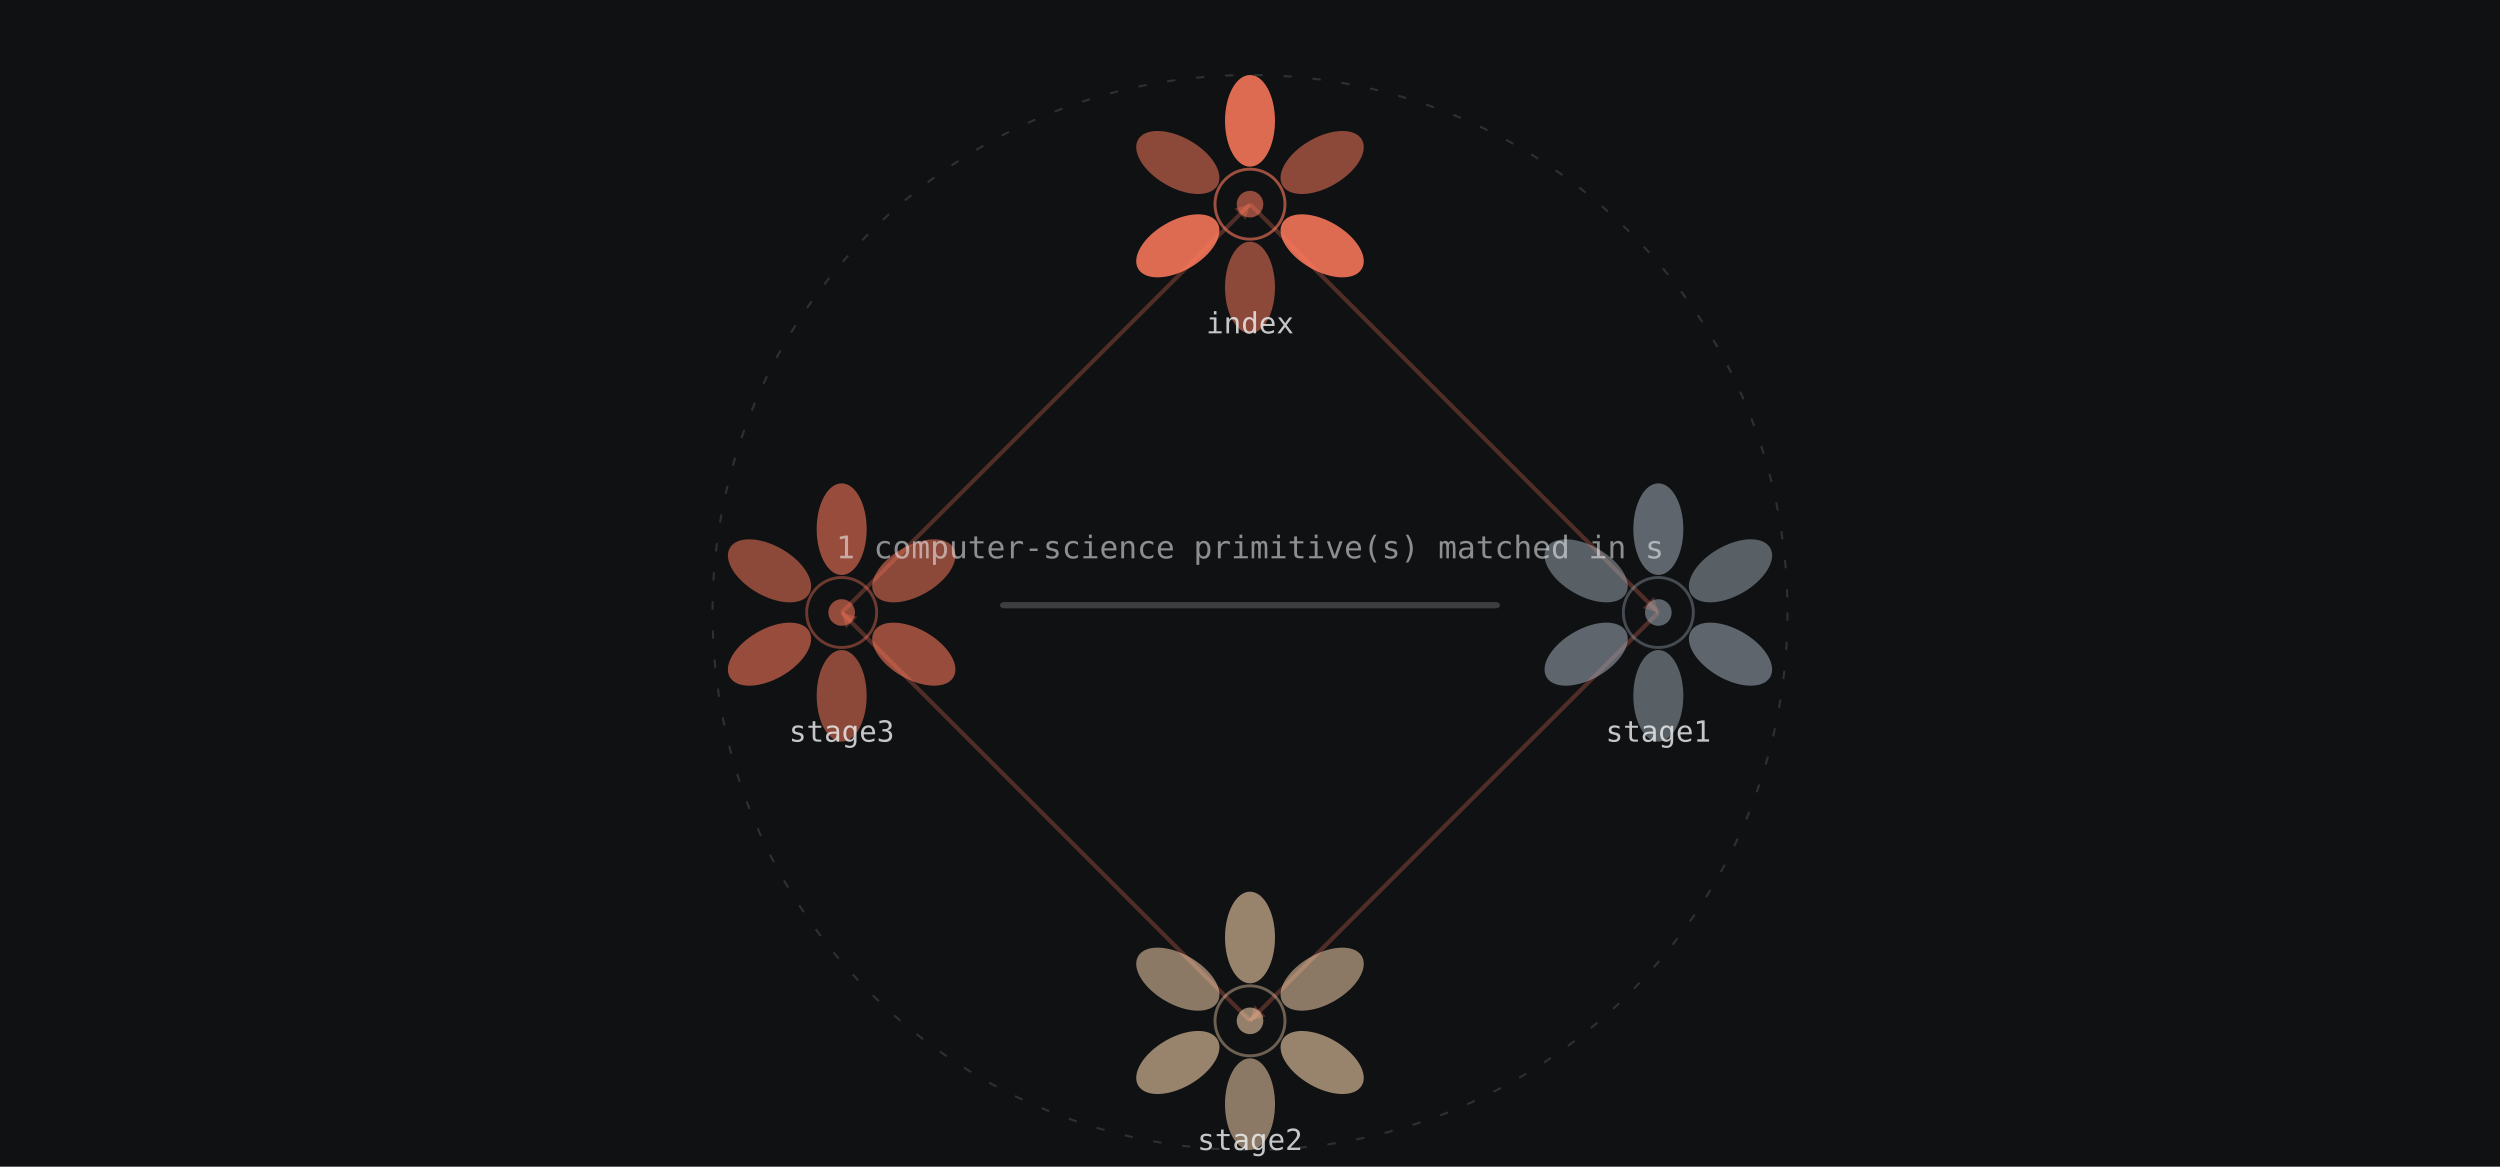
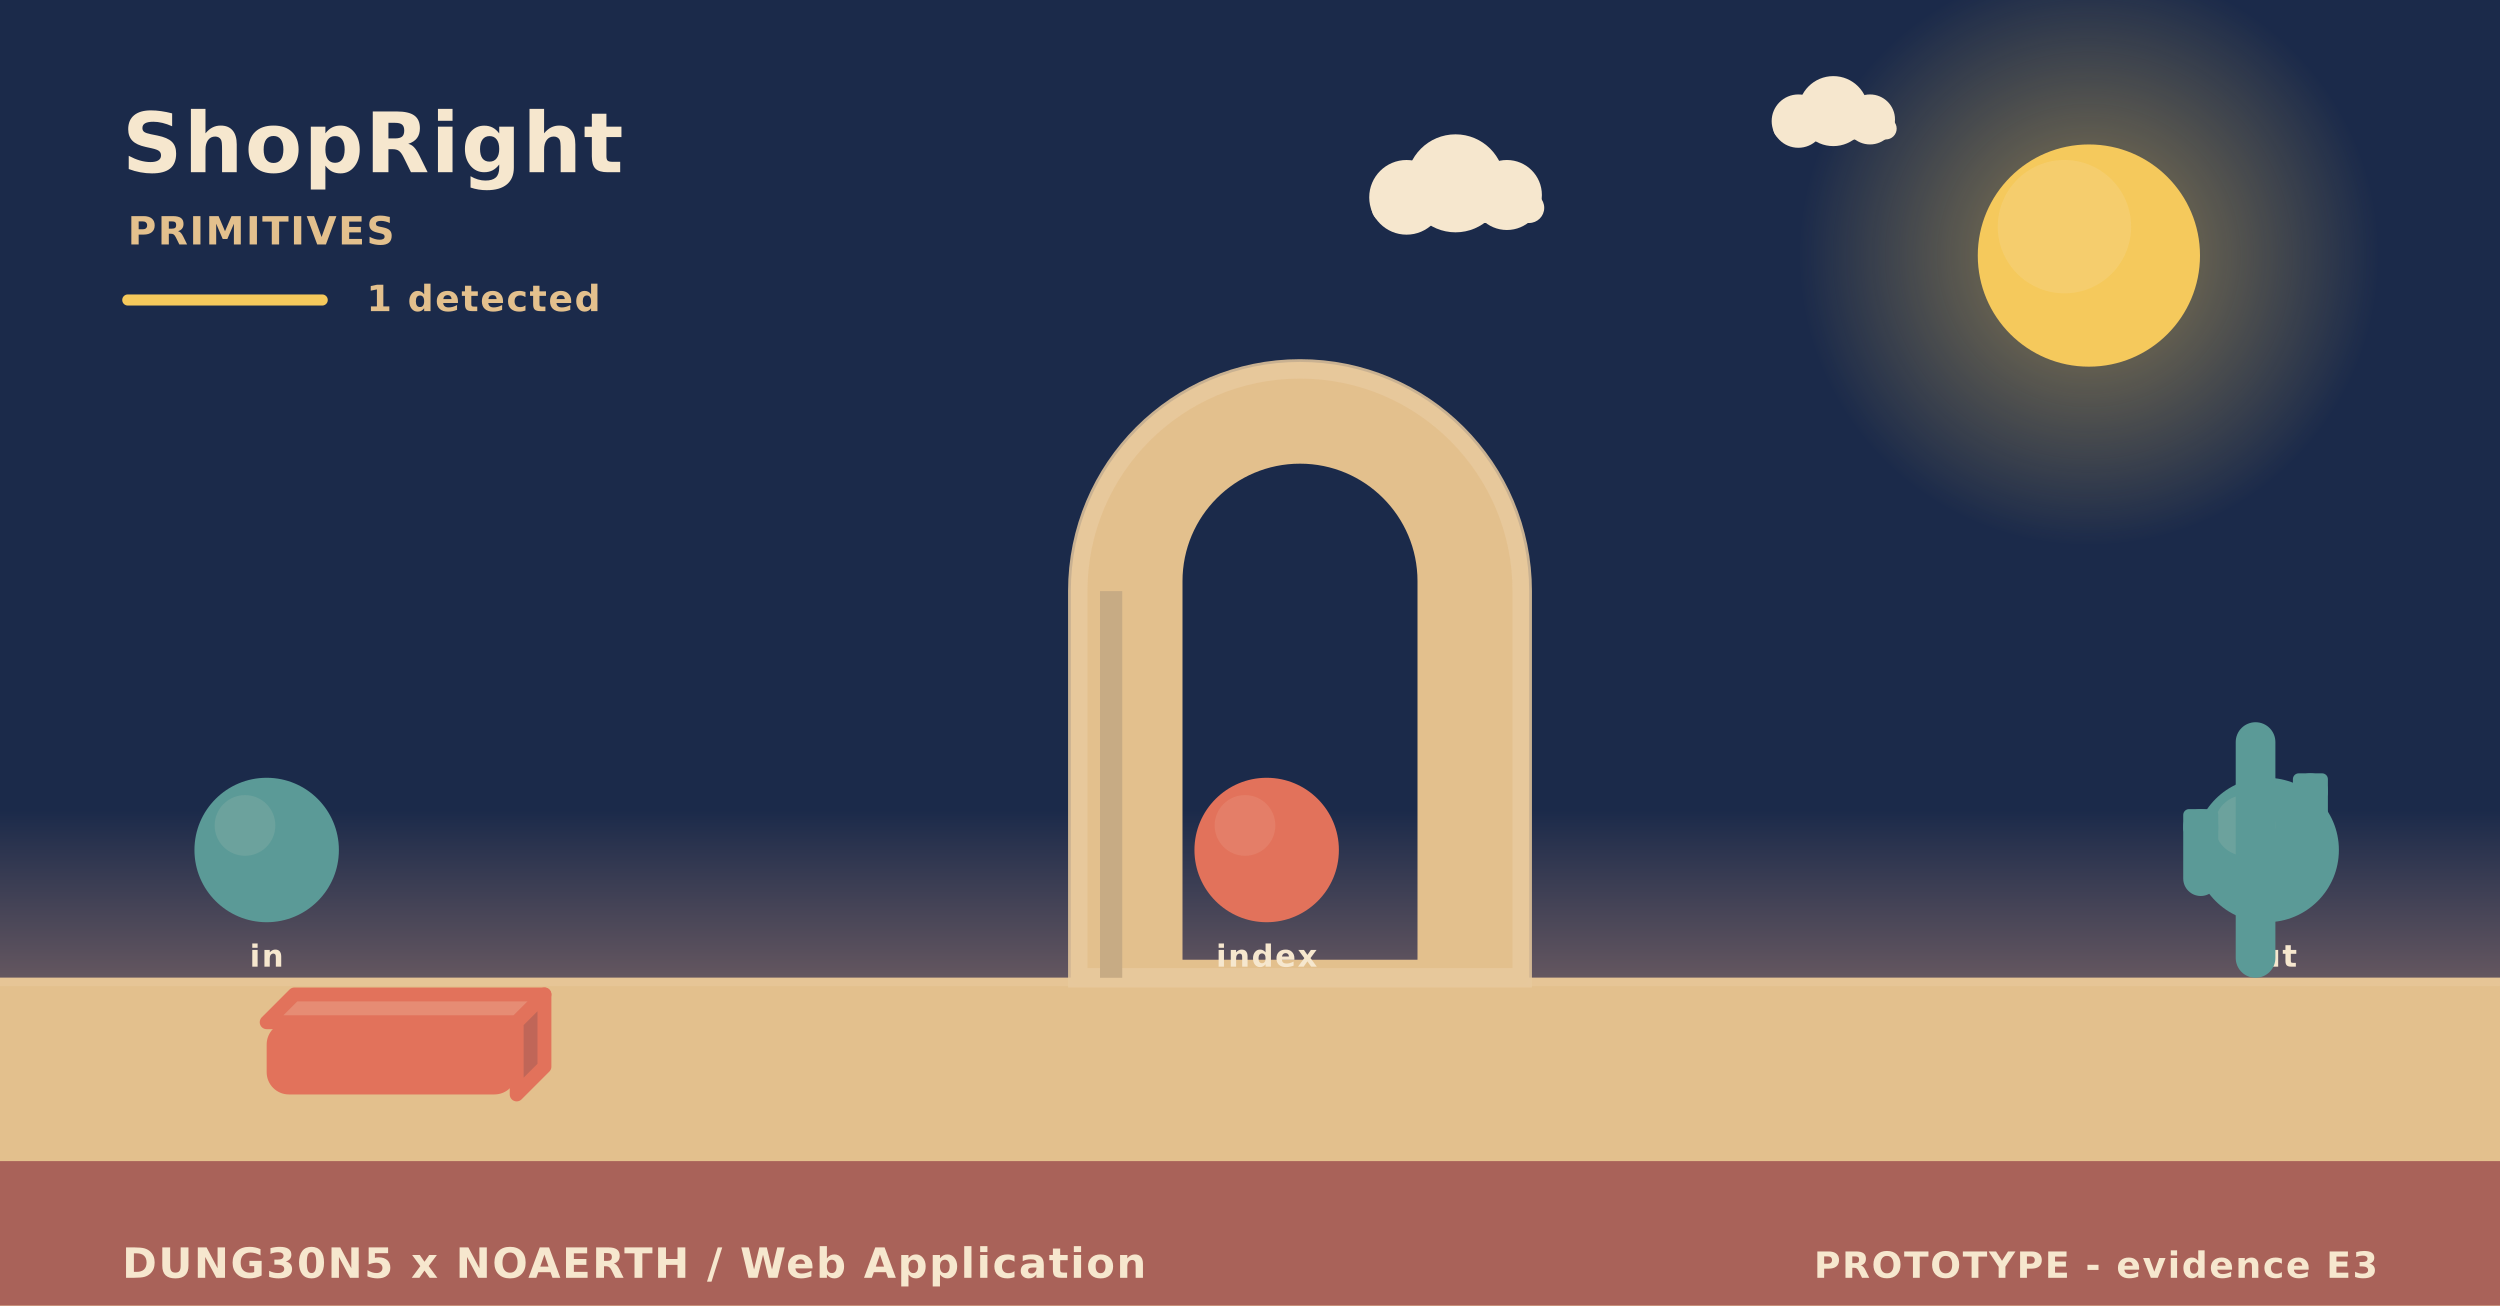
- <svg xmlns="http://www.w3.org/2000/svg" viewBox="0 0 1200 560" width="1200" height="560" role="img" aria-label="ShopRight state machine">
-   <rect width="1200" height="560" fill="#0f1113" />
-   <defs>
-     <linearGradient id="gs" x1="0" y1="0" x2="1" y2="1">
-       <stop offset="0%" stop-color="#ff7a5c" />
-       <stop offset="100%" stop-color="#9aa5b1" />
-     </linearGradient>
-   </defs>
-   <circle cx="600.00" cy="294.00" r="258.00" fill="none" stroke="rgba(241,243,245,0.140)" stroke-width="1.00" opacity="1.00" stroke-dasharray="4 10" />
-   <line x1="600.00" y1="98.00" x2="796.00" y2="294.00" stroke="rgba(255,122,92,0.500)" stroke-width="2.00" opacity="0.55" />
-   <polygon points="796.00,294.00 793.88,286.50 788.50,291.88" fill="rgba(255,122,92,0.500)" opacity="0.55" />
-   <line x1="796.00" y1="294.00" x2="600.00" y2="490.00" stroke="rgba(255,122,92,0.500)" stroke-width="2.00" opacity="0.55" />
-   <polygon points="600.00,490.00 607.50,487.88 602.12,482.50" fill="rgba(255,122,92,0.500)" opacity="0.55" />
-   <line x1="600.00" y1="490.00" x2="404.00" y2="294.00" stroke="rgba(255,122,92,0.500)" stroke-width="2.00" opacity="0.55" />
-   <polygon points="404.00,294.00 406.12,301.50 411.50,296.12" fill="rgba(255,122,92,0.500)" opacity="0.55" />
-   <line x1="404.00" y1="294.00" x2="600.00" y2="98.00" stroke="rgba(255,122,92,0.500)" stroke-width="2.00" opacity="0.55" />
-   <polygon points="600.00,98.00 592.50,100.12 597.88,105.50" fill="rgba(255,122,92,0.500)" opacity="0.55" />
-   <ellipse cx="600.00" cy="58.00" rx="12.00" ry="22.00" fill="rgba(255,122,92,0.900)" opacity="0.95" transform="rotate(0.0 600.00 58.00)" />
-   <ellipse cx="634.64" cy="78.00" rx="12.00" ry="22.00" fill="rgba(255,122,92,0.550)" opacity="0.95" transform="rotate(60.0 634.64 78.00)" />
-   <ellipse cx="634.64" cy="118.00" rx="12.00" ry="22.00" fill="rgba(255,122,92,0.900)" opacity="0.95" transform="rotate(120.0 634.64 118.00)" />
-   <ellipse cx="600.00" cy="138.00" rx="12.00" ry="22.00" fill="rgba(255,122,92,0.550)" opacity="0.95" transform="rotate(180.0 600.00 138.00)" />
-   <ellipse cx="565.36" cy="118.00" rx="12.00" ry="22.00" fill="rgba(255,122,92,0.900)" opacity="0.95" transform="rotate(240.0 565.36 118.00)" />
-   <ellipse cx="565.36" cy="78.00" rx="12.00" ry="22.00" fill="rgba(255,122,92,0.550)" opacity="0.95" transform="rotate(300.0 565.36 78.00)" />
-   <circle cx="600.00" cy="98.00" r="16.80" fill="none" stroke="rgba(255,122,92,0.900)" stroke-width="1.40" opacity="0.66" />
-   <circle cx="600.00" cy="98.00" r="6.40" fill="rgba(255,122,92,0.550)" opacity="1.00" />
-   <text x="600" y="160" font-family="ui-monospace,Menlo,monospace" font-size="14" fill="rgba(241,243,245,0.800)" text-anchor="middle">index</text>
-   <ellipse cx="796.00" cy="254.00" rx="12.00" ry="22.00" fill="rgba(154,165,177,0.600)" opacity="0.95" transform="rotate(0.0 796.00 254.00)" />
-   <ellipse cx="830.64" cy="274.00" rx="12.00" ry="22.00" fill="rgba(154,165,177,0.550)" opacity="0.95" transform="rotate(60.0 830.64 274.00)" />
-   <ellipse cx="830.64" cy="314.00" rx="12.00" ry="22.00" fill="rgba(154,165,177,0.600)" opacity="0.95" transform="rotate(120.0 830.64 314.00)" />
-   <ellipse cx="796.00" cy="334.00" rx="12.00" ry="22.00" fill="rgba(154,165,177,0.550)" opacity="0.95" transform="rotate(180.0 796.00 334.00)" />
-   <ellipse cx="761.36" cy="314.00" rx="12.00" ry="22.00" fill="rgba(154,165,177,0.600)" opacity="0.95" transform="rotate(240.0 761.36 314.00)" />
-   <ellipse cx="761.36" cy="274.00" rx="12.00" ry="22.00" fill="rgba(154,165,177,0.550)" opacity="0.95" transform="rotate(300.0 761.36 274.00)" />
-   <circle cx="796.00" cy="294.00" r="16.80" fill="none" stroke="rgba(154,165,177,0.600)" stroke-width="1.40" opacity="0.66" />
-   <circle cx="796.00" cy="294.00" r="6.40" fill="rgba(154,165,177,0.550)" opacity="1.00" />
-   <text x="796" y="356" font-family="ui-monospace,Menlo,monospace" font-size="14" fill="rgba(241,243,245,0.800)" text-anchor="middle">stage1</text>
-   <ellipse cx="600.00" cy="450.00" rx="12.00" ry="22.00" fill="rgba(255,216,177,0.600)" opacity="0.95" transform="rotate(0.0 600.00 450.00)" />
-   <ellipse cx="634.64" cy="470.00" rx="12.00" ry="22.00" fill="rgba(255,216,177,0.550)" opacity="0.95" transform="rotate(60.0 634.64 470.00)" />
-   <ellipse cx="634.64" cy="510.00" rx="12.00" ry="22.00" fill="rgba(255,216,177,0.600)" opacity="0.95" transform="rotate(120.0 634.64 510.00)" />
-   <ellipse cx="600.00" cy="530.00" rx="12.00" ry="22.00" fill="rgba(255,216,177,0.550)" opacity="0.95" transform="rotate(180.0 600.00 530.00)" />
-   <ellipse cx="565.36" cy="510.00" rx="12.00" ry="22.00" fill="rgba(255,216,177,0.600)" opacity="0.95" transform="rotate(240.0 565.36 510.00)" />
-   <ellipse cx="565.36" cy="470.00" rx="12.00" ry="22.00" fill="rgba(255,216,177,0.550)" opacity="0.95" transform="rotate(300.0 565.36 470.00)" />
-   <circle cx="600.00" cy="490.00" r="16.80" fill="none" stroke="rgba(255,216,177,0.600)" stroke-width="1.40" opacity="0.66" />
-   <circle cx="600.00" cy="490.00" r="6.40" fill="rgba(255,216,177,0.550)" opacity="1.00" />
-   <text x="600" y="552" font-family="ui-monospace,Menlo,monospace" font-size="14" fill="rgba(241,243,245,0.800)" text-anchor="middle">stage2</text>
-   <ellipse cx="404.00" cy="254.00" rx="12.00" ry="22.00" fill="rgba(255,122,92,0.600)" opacity="0.95" transform="rotate(0.0 404.00 254.00)" />
-   <ellipse cx="438.64" cy="274.00" rx="12.00" ry="22.00" fill="rgba(255,122,92,0.550)" opacity="0.95" transform="rotate(60.0 438.64 274.00)" />
-   <ellipse cx="438.64" cy="314.00" rx="12.00" ry="22.00" fill="rgba(255,122,92,0.600)" opacity="0.95" transform="rotate(120.0 438.64 314.00)" />
-   <ellipse cx="404.00" cy="334.00" rx="12.00" ry="22.00" fill="rgba(255,122,92,0.550)" opacity="0.95" transform="rotate(180.0 404.00 334.00)" />
-   <ellipse cx="369.36" cy="314.00" rx="12.00" ry="22.00" fill="rgba(255,122,92,0.600)" opacity="0.95" transform="rotate(240.0 369.36 314.00)" />
-   <ellipse cx="369.36" cy="274.00" rx="12.00" ry="22.00" fill="rgba(255,122,92,0.550)" opacity="0.95" transform="rotate(300.0 369.36 274.00)" />
-   <circle cx="404.00" cy="294.00" r="16.80" fill="none" stroke="rgba(255,122,92,0.600)" stroke-width="1.40" opacity="0.66" />
-   <circle cx="404.00" cy="294.00" r="6.40" fill="rgba(255,122,92,0.550)" opacity="1.00" />
-   <text x="404" y="356" font-family="ui-monospace,Menlo,monospace" font-size="14" fill="rgba(241,243,245,0.800)" text-anchor="middle">stage3</text>
-   <rect x="480.00" y="289.00" width="240.00" height="3.00" rx="2.00" fill="rgba(241,243,245,0.200)" opacity="1.00" />
-   <text x="600" y="268" font-family="ui-monospace,Menlo,monospace" font-size="15" fill="rgba(241,243,245,0.550)" text-anchor="middle">1 computer-science primitive(s) matched in s</text>
+ <svg xmlns="http://www.w3.org/2000/svg" width="900" height="470" viewBox="0 0 900 470" role="img" aria-label="ShopRight - how it behaves">
+   <linearGradient id="skys" x1="0" y1="0" x2="0" y2="1">
+     <stop offset="0" stop-color="#1b2a4a" />
+     <stop offset="0.62" stop-color="#1b2a4a" />
+     <stop offset="1" stop-color="#f3ad8a" />
+   </linearGradient>
+   <rect width="900" height="470" fill="url(#skys)" />
+   <radialGradient id="suns">
+     <stop offset="0.35" stop-color="#f5c95c" stop-opacity="0.34" />
+     <stop offset="1" stop-color="#f5c95c" stop-opacity="0" />
+   </radialGradient>
+   <circle cx="752" cy="92" r="104" fill="url(#suns)" />
+   <circle cx="752" cy="92" r="40" fill="#f5c95c" />
+   <circle cx="743.2" cy="81.6" r="24" fill="#f5d27e" opacity="0.5" />
+   <g>
+     <circle cx="524" cy="66" r="17.64" fill="#f6e7ce" />
+     <circle cx="506.36" cy="71.04" r="13.44" fill="#f6e7ce" />
+     <circle cx="542.48" cy="70.2" r="12.6" fill="#f6e7ce" />
+     <rect x="493.76" y="69.36" width="62.16" height="10.92" rx="5.46" fill="#f6e7ce" />
+   </g>
+   <g>
+     <circle cx="660" cy="40" r="12.6" fill="#f6e7ce" />
+     <circle cx="647.4" cy="43.6" r="9.6" fill="#f6e7ce" />
+     <circle cx="673.2" cy="43" r="9" fill="#f6e7ce" />
+     <rect x="638.4" y="42.4" width="44.4" height="7.8" rx="3.9" fill="#f6e7ce" />
+   </g>
+   <rect x="0" y="352" width="900" height="118" fill="#e3c08d" />
+   <rect x="0" y="352" width="900" height="3" fill="#e6c596" />
+   <text x="44" y="62" font-family="Verdana,DejaVu Sans,sans-serif" font-size="30" font-weight="700" letter-spacing="0.6" fill="#f6e7ce" text-anchor="start">ShopRight</text>
+   <text x="46" y="88" font-family="Verdana,DejaVu Sans,sans-serif" font-size="14" font-weight="700" letter-spacing="0.6" fill="#e3c08d" text-anchor="start">PRIMITIVES</text>
+   <rect x="44" y="106" width="74" height="4" rx="2" fill="#f5c95c" />
+   <text x="132" y="112" font-family="Verdana,DejaVu Sans,sans-serif" font-size="13" font-weight="700" letter-spacing="0.6" fill="#e3c08d" text-anchor="start">1 detected</text>
+   <path d="M388,352 L388,212.8 A80,80 0 0 1 548,212.8 L548,352 Z M423.2,348 L423.2,209.22 A44.8,44.8 0 0 1 512.8,209.22 L512.8,348 Z" fill="#e3c08d" fill-rule="evenodd" stroke="#e3c08d" stroke-width="5" stroke-linejoin="round" />
+   <path d="M388,352 L388,212.8 A80,80 0 0 1 548,212.8 L548,352 Z" fill="none" stroke="#e8c99d" stroke-width="7" stroke-linecap="round" opacity="0.85" />
+   <rect x="396" y="212.8" width="8" height="139.2" fill="#c7ab84" />
+   <circle cx="96" cy="306" r="26" fill="#5b9a97" />
+   <circle cx="88.2" cy="297.16" r="10.92" fill="#7aa9a2" opacity="0.55" />
+   <text x="96" y="348" font-family="Verdana,DejaVu Sans,sans-serif" font-size="11" font-weight="700" letter-spacing="0.6" fill="#f6e7ce" text-anchor="middle">in</text>
+   <circle cx="456" cy="306" r="26" fill="#e2725b" />
+   <circle cx="448.2" cy="297.16" r="10.92" fill="#e68972" opacity="0.55" />
+   <text x="456" y="348" font-family="Verdana,DejaVu Sans,sans-serif" font-size="11" font-weight="700" letter-spacing="0.6" fill="#f6e7ce" text-anchor="middle">index</text>
+   <circle cx="816" cy="306" r="26" fill="#5b9a97" />
+   <circle cx="808.2" cy="297.16" r="10.92" fill="#7aa9a2" opacity="0.55" />
+   <text x="816" y="348" font-family="Verdana,DejaVu Sans,sans-serif" font-size="11" font-weight="700" letter-spacing="0.6" fill="#f6e7ce" text-anchor="middle">out</text>
+   <path d="M96,368 L186,368 L196,358 L106,358 Z" fill="#e68c74" stroke="#e2725b" stroke-width="5" stroke-linejoin="round" />
+   <path d="M186,368 L196,358 L196,384 L186,394 Z" fill="#c06658" stroke="#e2725b" stroke-width="5" stroke-linejoin="round" />
+   <rect x="96" y="368" width="90" height="26" rx="8" fill="#e2725b" />
+   <rect x="804.86" y="260" width="14.28" height="92" rx="7.14" fill="#5b9a97" />
+   <rect x="785.96" y="291.28" width="12.6" height="31.28" rx="6.3" fill="#5b9a97" />
+   <rect x="785.96" y="291.28" width="12.6" height="9.2" rx="2.1" fill="#5b9a97" />
+   <rect x="825.44" y="278.4" width="12.6" height="31.28" rx="6.3" fill="#5b9a97" />
+   <rect x="825.44" y="278.4" width="12.6" height="9.2" rx="2.1" fill="#5b9a97" />
+   <rect x="0" y="418" width="900" height="52" rx="0" fill="#a65c56" opacity="0.94" />
+   <text x="44" y="460" font-family="Verdana,DejaVu Sans,sans-serif" font-size="15" font-weight="700" letter-spacing="0.6" fill="#f6e7ce" text-anchor="start">DUNG30N5 x NOAERTH  /  Web Application</text>
+   <text x="856" y="460" font-family="Verdana,DejaVu Sans,sans-serif" font-size="13" font-weight="700" letter-spacing="0.6" fill="#f6e7ce" text-anchor="end">PROTOTYPE  -  evidence E3</text>
</svg>
